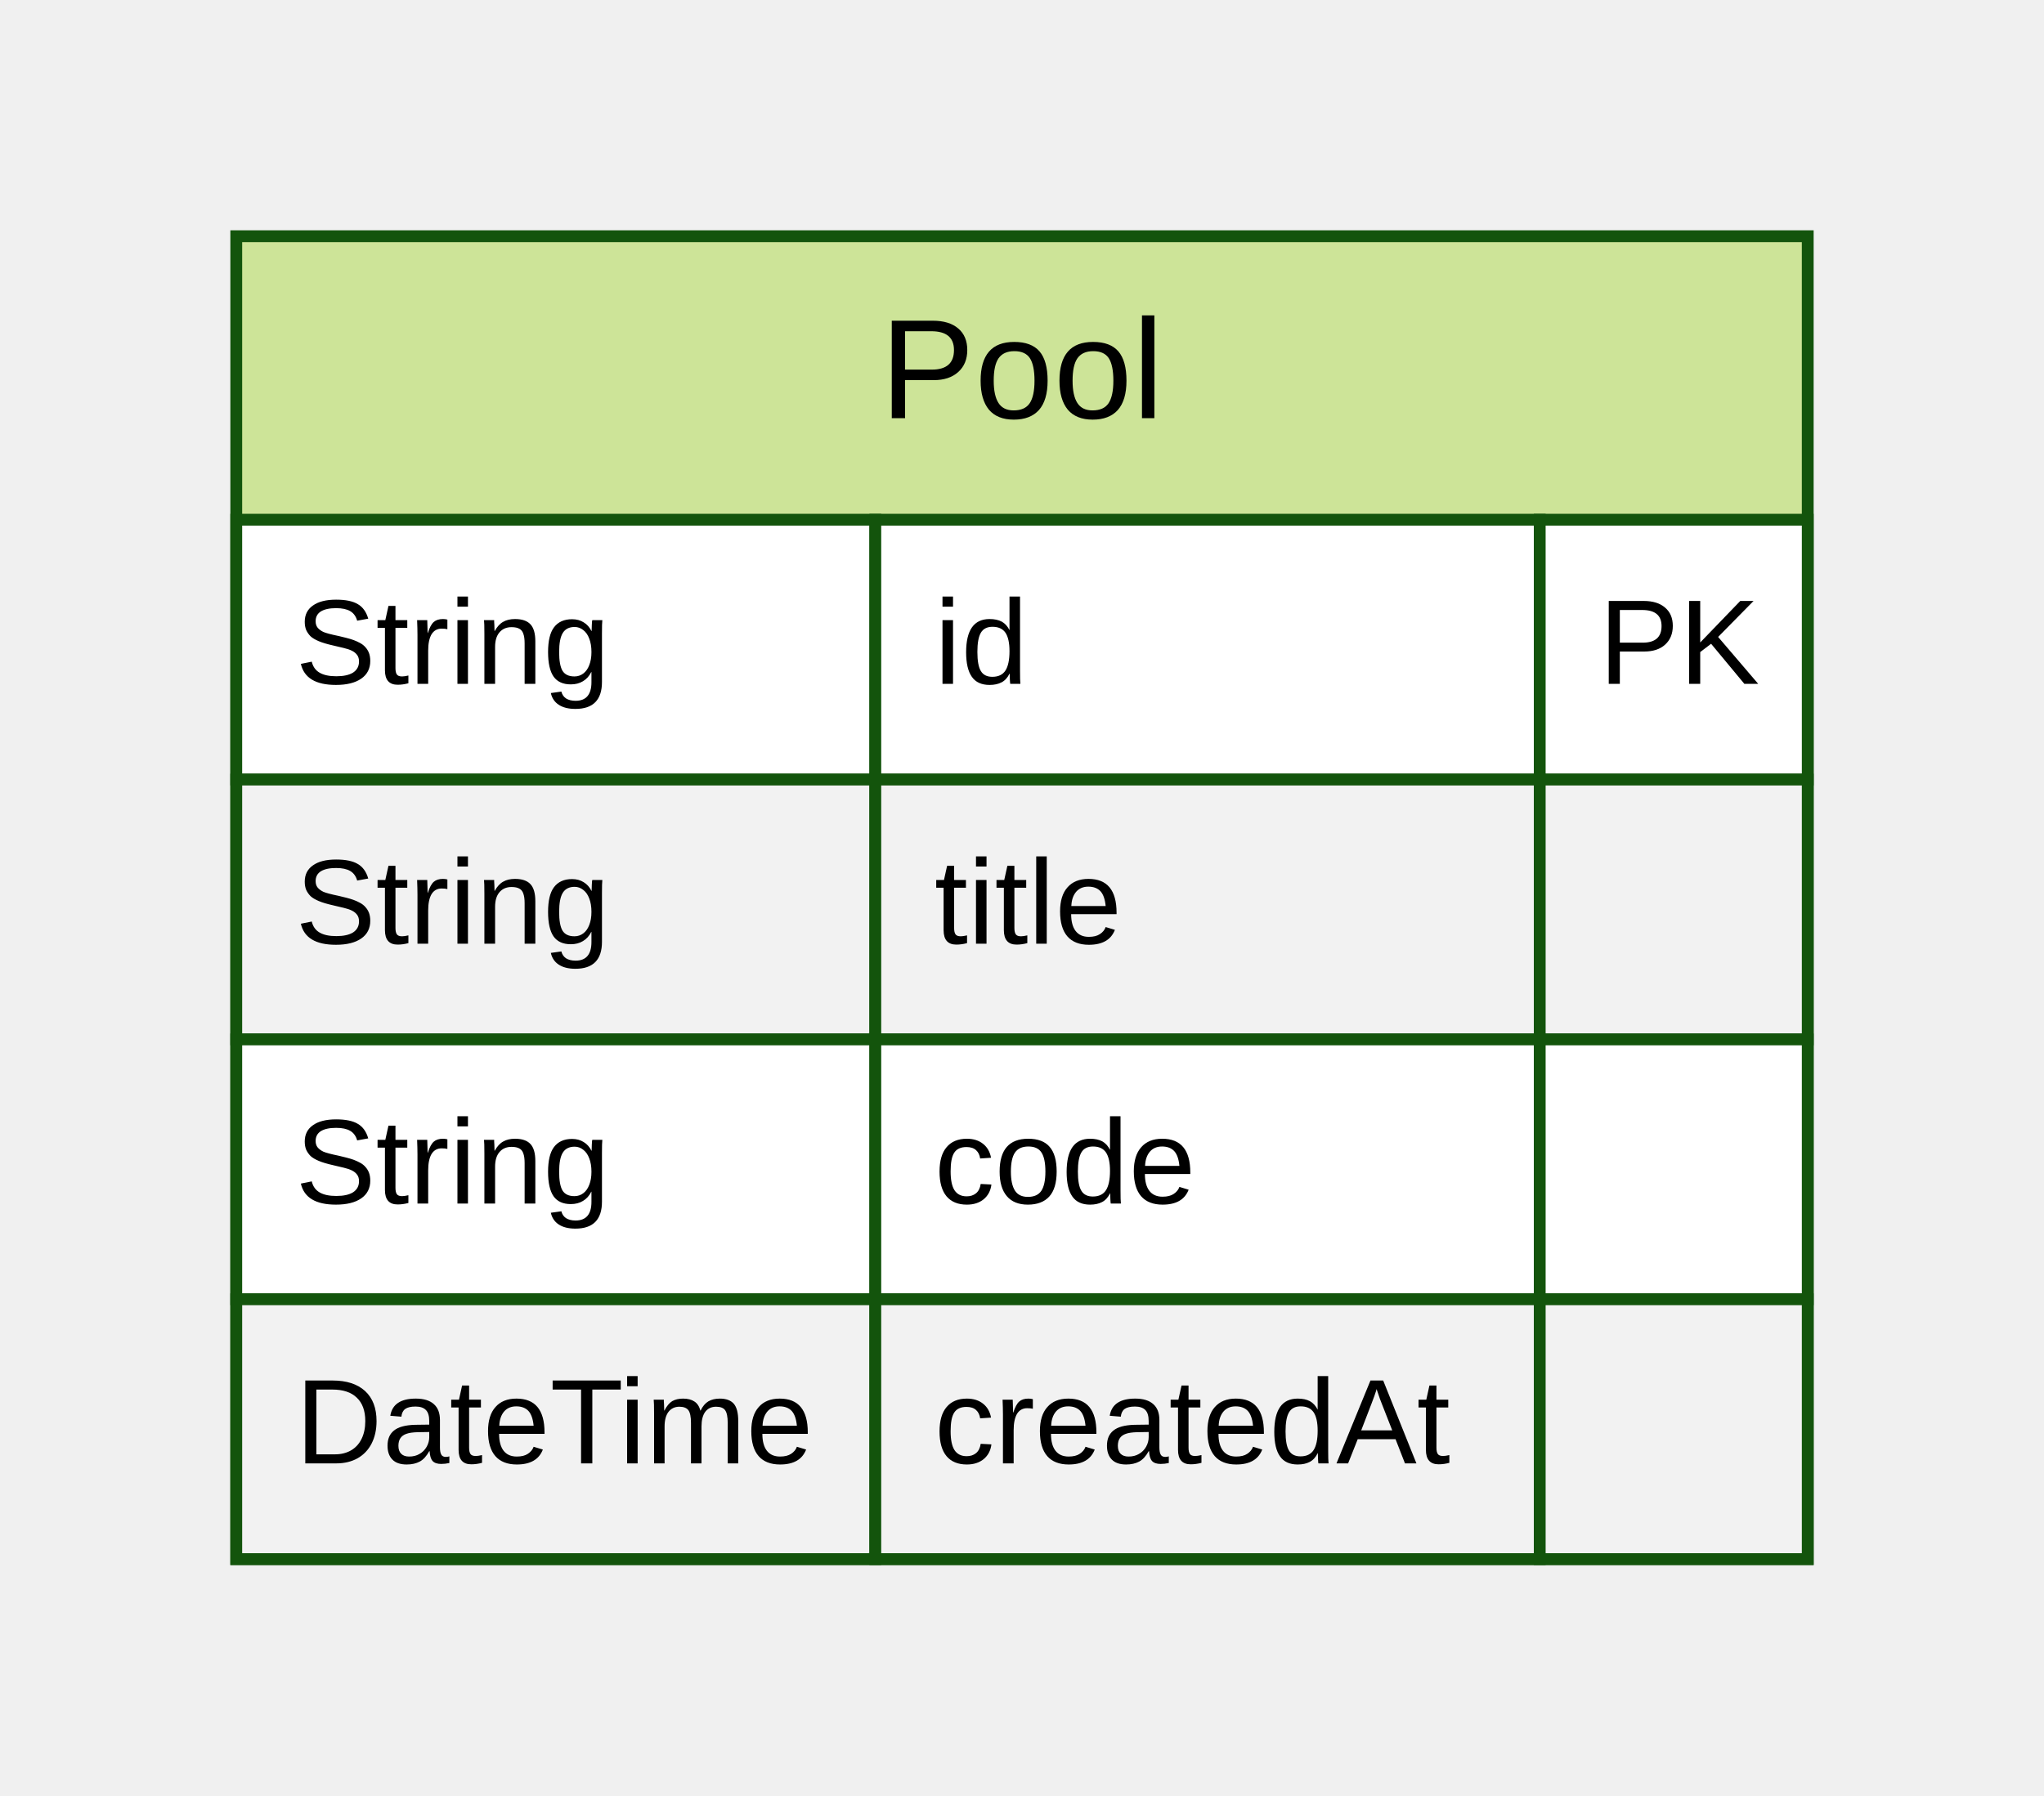
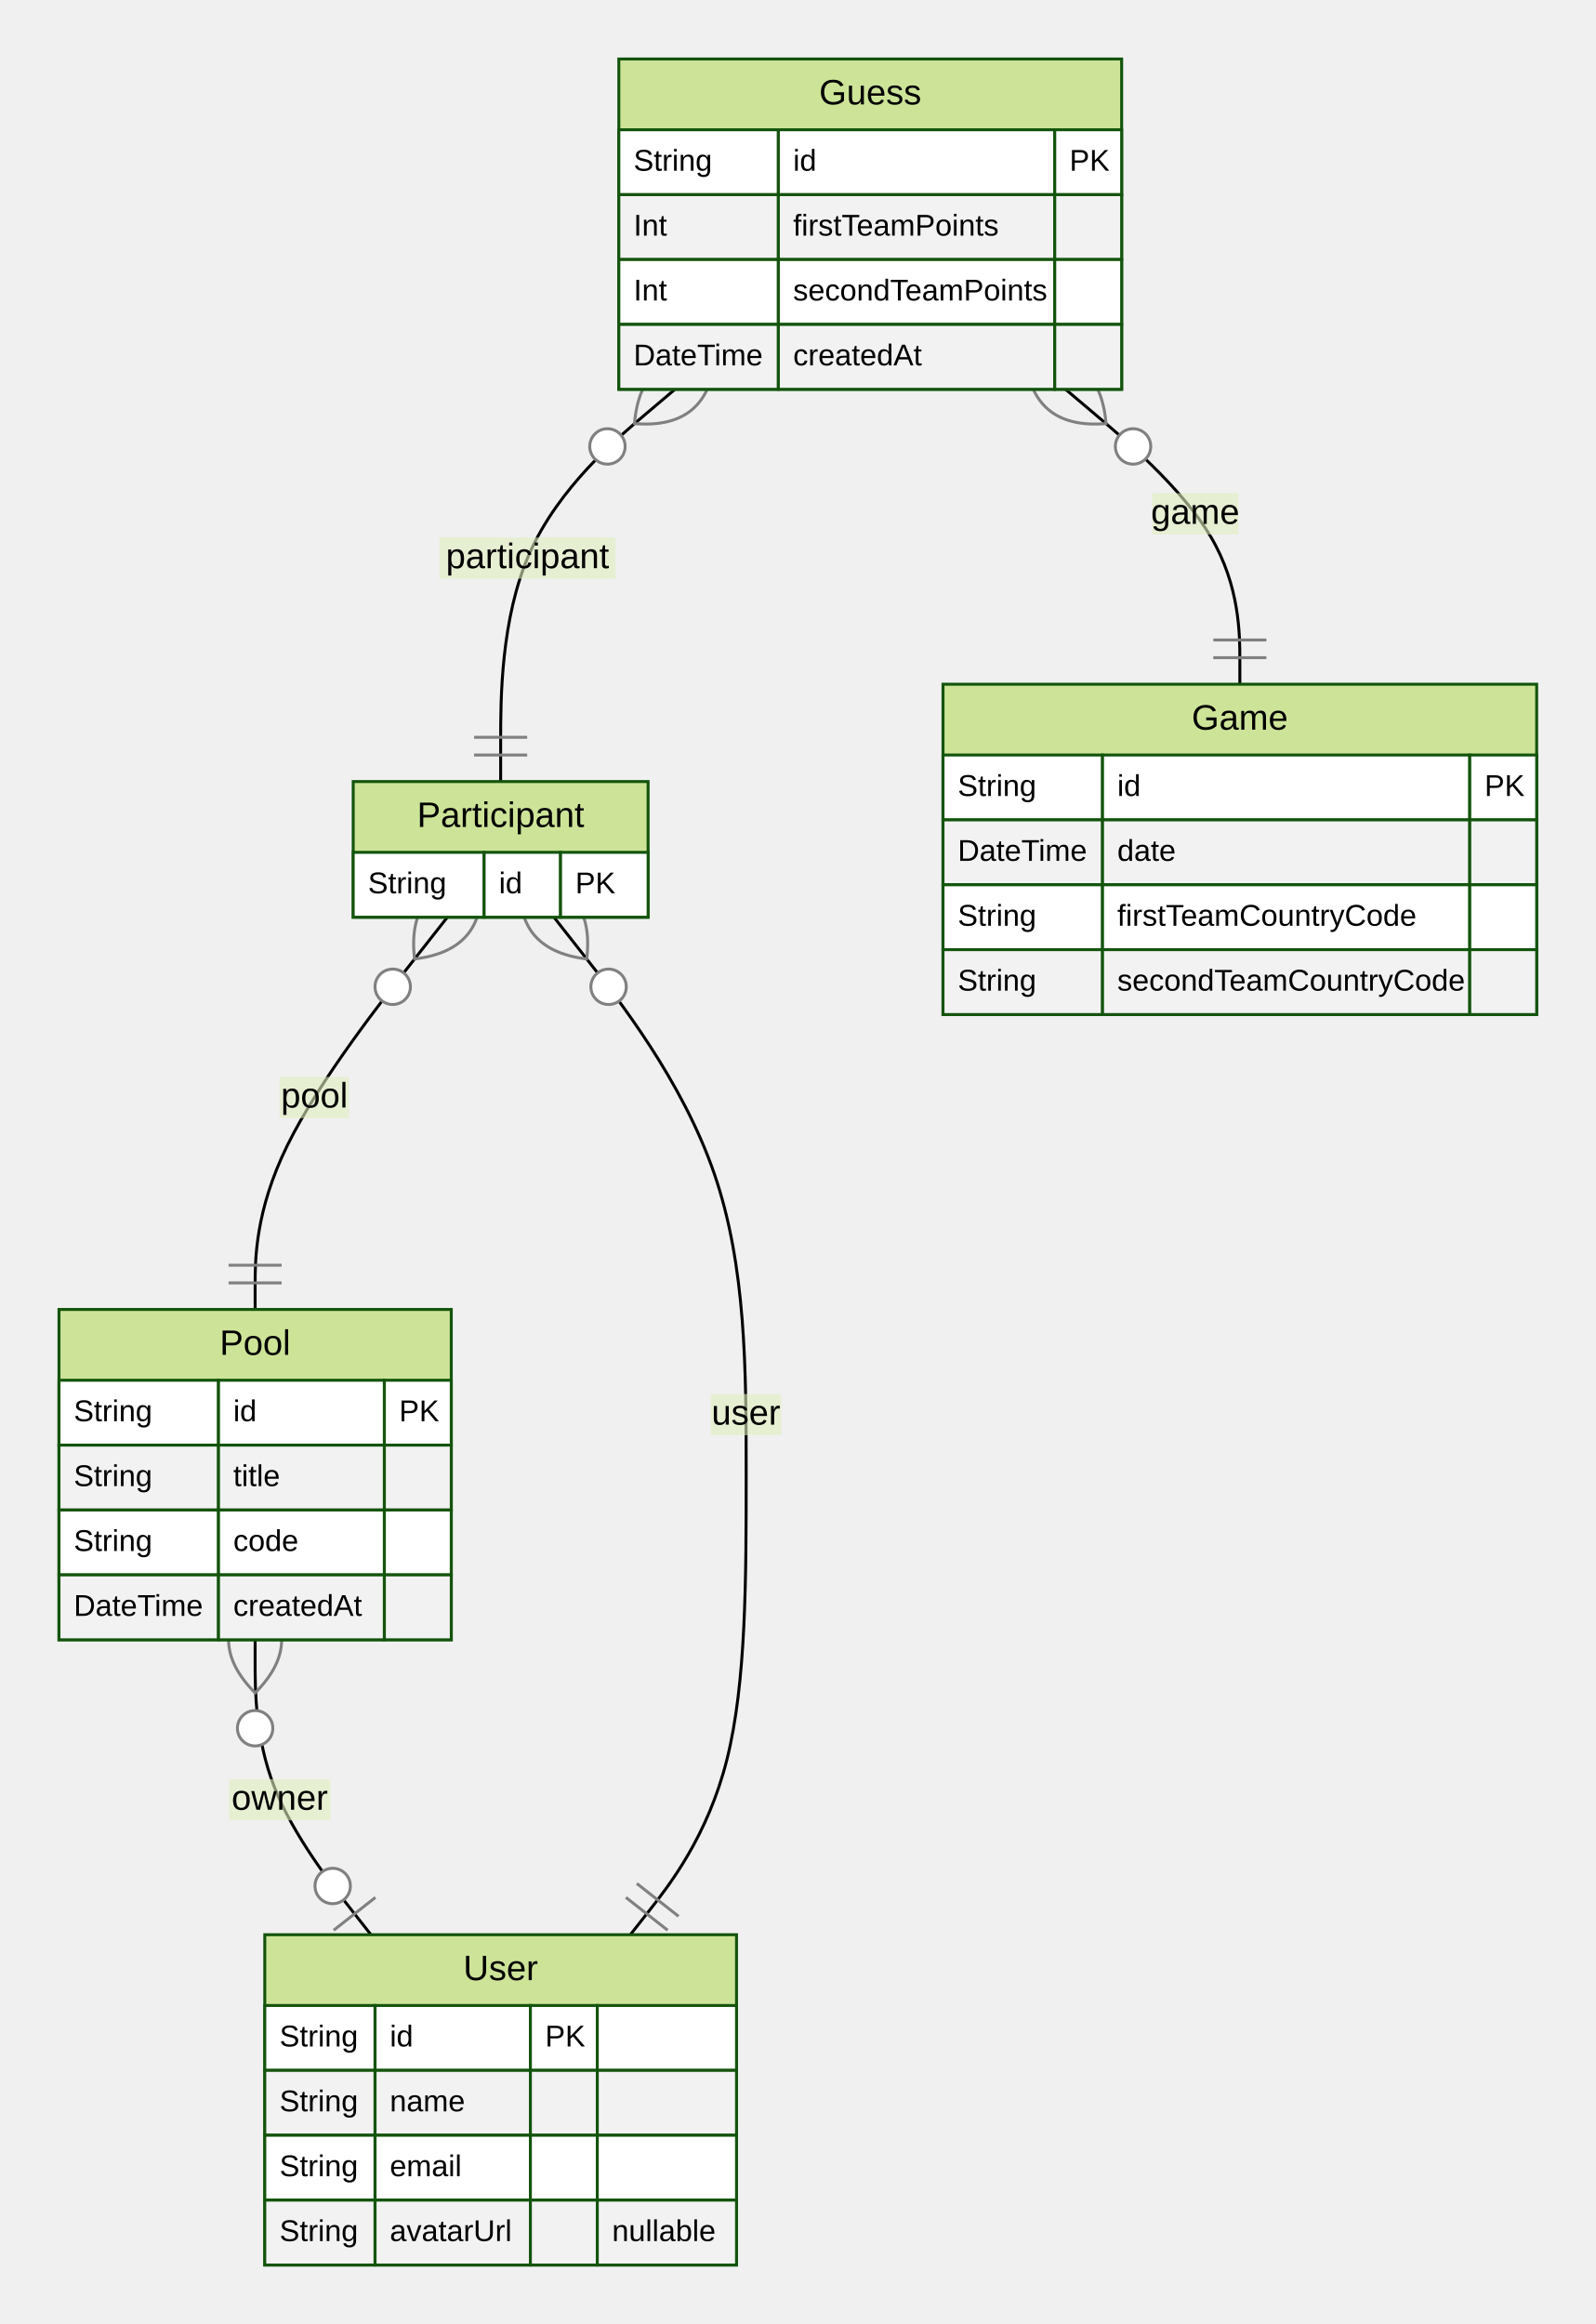
- <svg xmlns="http://www.w3.org/2000/svg" aria-labelledby="chart-title-mermaid-0 chart-desc-mermaid-0" role="img" viewBox="0 0 173.026 152" style="max-width: 173.026px; background-color: white;" width="100%" id="mermaid-0">
+ <svg xmlns="http://www.w3.org/2000/svg" aria-labelledby="chart-title-mermaid-0 chart-desc-mermaid-0" role="img" viewBox="0 0 541.082 788" style="max-width: 541.082px; background-color: white;" width="100%" id="mermaid-0">
  <style>#mermaid-0 {font-family:"trebuchet ms",verdana,arial,sans-serif;font-size:16px;fill:#000000;}#mermaid-0 .error-icon{fill:#552222;}#mermaid-0 .error-text{fill:#552222;stroke:#552222;}#mermaid-0 .edge-thickness-normal{stroke-width:2px;}#mermaid-0 .edge-thickness-thick{stroke-width:3.5px;}#mermaid-0 .edge-pattern-solid{stroke-dasharray:0;}#mermaid-0 .edge-pattern-dashed{stroke-dasharray:3;}#mermaid-0 .edge-pattern-dotted{stroke-dasharray:2;}#mermaid-0 .marker{fill:#000000;stroke:#000000;}#mermaid-0 .marker.cross{stroke:#000000;}#mermaid-0 svg{font-family:"trebuchet ms",verdana,arial,sans-serif;font-size:16px;}#mermaid-0 .entityBox{fill:#cde498;stroke:#13540c;}#mermaid-0 .attributeBoxOdd{fill:#ffffff;stroke:#13540c;}#mermaid-0 .attributeBoxEven{fill:#f2f2f2;stroke:#13540c;}#mermaid-0 .relationshipLabelBox{fill:hsl(78.158, 58.462%, 84.51%);opacity:0.7;background-color:hsl(78.158, 58.462%, 84.51%);}#mermaid-0 .relationshipLabelBox rect{opacity:0.5;}#mermaid-0 .relationshipLine{stroke:#000000;}#mermaid-0 :root{--mermaid-font-family:"trebuchet ms",verdana,arial,sans-serif;}</style>
  <g />
  <defs>
    <marker orient="auto" markerHeight="18" markerWidth="18" refY="9" refX="0" id="ONLY_ONE_START">
      <path d="M9,0 L9,18 M15,0 L15,18" fill="none" stroke="gray" />
    </marker>
  </defs>
  <defs>
    <marker orient="auto" markerHeight="18" markerWidth="18" refY="9" refX="18" id="ONLY_ONE_END">
      <path d="M3,0 L3,18 M9,0 L9,18" fill="none" stroke="gray" />
    </marker>
  </defs>
  <defs>
    <marker orient="auto" markerHeight="18" markerWidth="30" refY="9" refX="0" id="ZERO_OR_ONE_START">
      <circle r="6" cy="9" cx="21" fill="white" stroke="gray" />
      <path d="M9,0 L9,18" fill="none" stroke="gray" />
    </marker>
  </defs>
  <defs>
    <marker orient="auto" markerHeight="18" markerWidth="30" refY="9" refX="30" id="ZERO_OR_ONE_END">
      <circle r="6" cy="9" cx="9" fill="white" stroke="gray" />
      <path d="M21,0 L21,18" fill="none" stroke="gray" />
    </marker>
  </defs>
  <defs>
    <marker orient="auto" markerHeight="36" markerWidth="45" refY="18" refX="18" id="ONE_OR_MORE_START">
      <path d="M0,18 Q 18,0 36,18 Q 18,36 0,18 M42,9 L42,27" fill="none" stroke="gray" />
    </marker>
  </defs>
  <defs>
    <marker orient="auto" markerHeight="36" markerWidth="45" refY="18" refX="27" id="ONE_OR_MORE_END">
      <path d="M3,9 L3,27 M9,18 Q27,0 45,18 Q27,36 9,18" fill="none" stroke="gray" />
    </marker>
  </defs>
  <defs>
    <marker orient="auto" markerHeight="36" markerWidth="57" refY="18" refX="18" id="ZERO_OR_MORE_START">
      <circle r="6" cy="18" cx="48" fill="white" stroke="gray" />
      <path d="M0,18 Q18,0 36,18 Q18,36 0,18" fill="none" stroke="gray" />
    </marker>
  </defs>
  <defs>
    <marker orient="auto" markerHeight="36" markerWidth="57" refY="18" refX="39" id="ZERO_OR_MORE_END">
      <circle r="6" cy="18" cx="9" fill="white" stroke="gray" />
      <path d="M21,18 Q39,0 57,18 Q39,36 21,18" fill="none" stroke="gray" />
    </marker>
  </defs>
-   <g transform="translate(20,20 )" id="Pool">
+   <path marker-start="url(#ZERO_OR_MORE_START)" marker-end="url(#ZERO_OR_ONE_END)" fill="none" stroke="gray" d="M86.513,556L86.513,564.333C86.513,572.667,86.513,589.333,93.059,606C99.604,622.667,112.695,639.333,119.24,647.667L125.785,656" class="er relationshipLine" />
+   <path marker-start="url(#ZERO_OR_MORE_START)" marker-end="url(#ONLY_ONE_END)" fill="none" stroke="gray" d="M187.835,311L198.7,324.833C209.565,338.667,231.296,366.333,242.161,397.833C253.026,429.333,253.026,464.667,253.026,500C253.026,535.333,253.026,570.667,246.481,596.667C239.936,622.667,226.845,639.333,220.3,647.667L213.754,656" class="er relationshipLine" />
+   <path marker-start="url(#ZERO_OR_MORE_START)" marker-end="url(#ONLY_ONE_END)" fill="none" stroke="gray" d="M151.705,311L140.839,324.833C129.974,338.667,108.244,366.333,97.378,388.5C86.513,410.667,86.513,427.333,86.513,435.667L86.513,444" class="er relationshipLine" />
+   <path marker-start="url(#ZERO_OR_MORE_START)" marker-end="url(#ONLY_ONE_END)" fill="none" stroke="gray" d="M228.887,132L219.034,140.333C209.181,148.667,189.476,165.333,179.623,187.5C169.77,209.667,169.77,237.333,169.77,251.167L169.77,265" class="er relationshipLine" />
+   <path marker-start="url(#ZERO_OR_MORE_START)" marker-end="url(#ONLY_ONE_END)" fill="none" stroke="gray" d="M361.309,132L371.162,140.333C381.015,148.667,400.72,165.333,410.573,182C420.426,198.667,420.426,215.333,420.426,223.667L420.426,232" class="er relationshipLine" />
+   <g transform="translate(20,444 )" id="Pool">
    <rect height="112" width="133.026" y="0" x="0" stroke="gray" fill-opacity="100%" fill="honeydew" class="er entityBox" />
    <text transform="translate(66.51321,12)" style="font-family: &quot;trebuchet ms&quot;, verdana, arial, sans-serif;; font-size: 12px" text-anchor="middle" dominant-baseline="middle" y="0" x="0" id="entity-Pool" class="er entityLabel">Pool</text>
    <rect height="22" width="54.096" y="24" x="0" stroke="gray" fill-opacity="100%" fill="honeydew" class="er attributeBoxOdd" />
    <text transform="translate(5,35)" style="font-family: &quot;trebuchet ms&quot;, verdana, arial, sans-serif;; font-size: 10.2px" text-anchor="left" dominant-baseline="middle" y="0" x="0" id="entity-Pool-attr-1-type" class="er entityLabel">String</text>
    <rect height="22" width="56.243" y="24" x="54.096" stroke="gray" fill-opacity="100%" fill="honeydew" class="er attributeBoxOdd" />
    <text transform="translate(59.09555,35)" style="font-family: &quot;trebuchet ms&quot;, verdana, arial, sans-serif;; font-size: 10.2px" text-anchor="left" dominant-baseline="middle" y="0" x="0" id="entity-Pool-attr-1-name" class="er entityLabel">id</text>
    <rect height="22" width="22.688" y="24" x="110.339" stroke="gray" fill-opacity="100%" fill="honeydew" class="er attributeBoxOdd" />
    <text transform="translate(115.3387,35)" style="font-family: &quot;trebuchet ms&quot;, verdana, arial, sans-serif;; font-size: 10.2px" text-anchor="left" dominant-baseline="middle" y="0" x="0" id="entity-Pool-attr-1-key" class="er entityLabel">PK</text>
    <rect height="22" width="54.096" y="46" x="0" stroke="gray" fill-opacity="100%" fill="honeydew" class="er attributeBoxEven" />
    <text transform="translate(5,57)" style="font-family: &quot;trebuchet ms&quot;, verdana, arial, sans-serif;; font-size: 10.2px" text-anchor="left" dominant-baseline="middle" y="0" x="0" id="entity-Pool-attr-2-type" class="er entityLabel">String</text>
    <rect height="22" width="56.243" y="46" x="54.096" stroke="gray" fill-opacity="100%" fill="honeydew" class="er attributeBoxEven" />
    <text transform="translate(59.09555,57)" style="font-family: &quot;trebuchet ms&quot;, verdana, arial, sans-serif;; font-size: 10.2px" text-anchor="left" dominant-baseline="middle" y="0" x="0" id="entity-Pool-attr-2-name" class="er entityLabel">title</text>
    <rect height="22" width="22.688" y="46" x="110.339" stroke="gray" fill-opacity="100%" fill="honeydew" class="er attributeBoxEven" />
    <text transform="translate(115.3387,57)" style="font-family: &quot;trebuchet ms&quot;, verdana, arial, sans-serif;; font-size: 10.2px" text-anchor="left" dominant-baseline="middle" y="0" x="0" id="entity-Pool-attr-2-key" class="er entityLabel" />
    <rect height="22" width="54.096" y="68" x="0" stroke="gray" fill-opacity="100%" fill="honeydew" class="er attributeBoxOdd" />
    <text transform="translate(5,79)" style="font-family: &quot;trebuchet ms&quot;, verdana, arial, sans-serif;; font-size: 10.2px" text-anchor="left" dominant-baseline="middle" y="0" x="0" id="entity-Pool-attr-3-type" class="er entityLabel">String</text>
    <rect height="22" width="56.243" y="68" x="54.096" stroke="gray" fill-opacity="100%" fill="honeydew" class="er attributeBoxOdd" />
    <text transform="translate(59.09555,79)" style="font-family: &quot;trebuchet ms&quot;, verdana, arial, sans-serif;; font-size: 10.2px" text-anchor="left" dominant-baseline="middle" y="0" x="0" id="entity-Pool-attr-3-name" class="er entityLabel">code</text>
    <rect height="22" width="22.688" y="68" x="110.339" stroke="gray" fill-opacity="100%" fill="honeydew" class="er attributeBoxOdd" />
    <text transform="translate(115.3387,79)" style="font-family: &quot;trebuchet ms&quot;, verdana, arial, sans-serif;; font-size: 10.2px" text-anchor="left" dominant-baseline="middle" y="0" x="0" id="entity-Pool-attr-3-key" class="er entityLabel" />
    <rect height="22" width="54.096" y="90" x="0" stroke="gray" fill-opacity="100%" fill="honeydew" class="er attributeBoxEven" />
    <text transform="translate(5,101)" style="font-family: &quot;trebuchet ms&quot;, verdana, arial, sans-serif;; font-size: 10.2px" text-anchor="left" dominant-baseline="middle" y="0" x="0" id="entity-Pool-attr-4-type" class="er entityLabel">DateTime</text>
    <rect height="22" width="56.243" y="90" x="54.096" stroke="gray" fill-opacity="100%" fill="honeydew" class="er attributeBoxEven" />
    <text transform="translate(59.09555,101)" style="font-family: &quot;trebuchet ms&quot;, verdana, arial, sans-serif;; font-size: 10.2px" text-anchor="left" dominant-baseline="middle" y="0" x="0" id="entity-Pool-attr-4-name" class="er entityLabel">createdAt</text>
    <rect height="22" width="22.688" y="90" x="110.339" stroke="gray" fill-opacity="100%" fill="honeydew" class="er attributeBoxEven" />
    <text transform="translate(115.3387,101)" style="font-family: &quot;trebuchet ms&quot;, verdana, arial, sans-serif;; font-size: 10.2px" text-anchor="left" dominant-baseline="middle" y="0" x="0" id="entity-Pool-attr-4-key" class="er entityLabel" />
  </g>
+   <g transform="translate(119.7698,265 )" id="Participant">
+     <rect height="46" width="100" y="0" x="0" stroke="gray" fill-opacity="100%" fill="honeydew" class="er entityBox" />
+     <text transform="translate(50,12)" style="font-family: &quot;trebuchet ms&quot;, verdana, arial, sans-serif;; font-size: 12px" text-anchor="middle" dominant-baseline="middle" y="0" x="0" id="entity-Participant" class="er entityLabel">Participant</text>
+     <rect height="22" width="44.399" y="24" x="0" stroke="gray" fill-opacity="100%" fill="honeydew" class="er attributeBoxOdd" />
+     <text transform="translate(5,35)" style="font-family: &quot;trebuchet ms&quot;, verdana, arial, sans-serif;; font-size: 10.2px" text-anchor="left" dominant-baseline="middle" y="0" x="0" id="entity-Participant-attr-1-type" class="er entityLabel">String</text>
+     <rect height="22" width="25.911" y="24" x="44.399" stroke="gray" fill-opacity="100%" fill="honeydew" class="er attributeBoxOdd" />
+     <text transform="translate(49.39862,35)" style="font-family: &quot;trebuchet ms&quot;, verdana, arial, sans-serif;; font-size: 10.2px" text-anchor="left" dominant-baseline="middle" y="0" x="0" id="entity-Participant-attr-1-name" class="er entityLabel">id</text>
+     <rect height="22" width="29.69" y="24" x="70.31" stroke="gray" fill-opacity="100%" fill="honeydew" class="er attributeBoxOdd" />
+     <text transform="translate(75.30976,35)" style="font-family: &quot;trebuchet ms&quot;, verdana, arial, sans-serif;; font-size: 10.2px" text-anchor="left" dominant-baseline="middle" y="0" x="0" id="entity-Participant-attr-1-key" class="er entityLabel">PK</text>
+   </g>
+   <g transform="translate(89.78574,656 )" id="User">
+     <rect height="112" width="159.968" y="0" x="0" stroke="gray" fill-opacity="100%" fill="honeydew" class="er entityBox" />
+     <text transform="translate(79.98408,12)" style="font-family: &quot;trebuchet ms&quot;, verdana, arial, sans-serif;; font-size: 12px" text-anchor="middle" dominant-baseline="middle" y="0" x="0" id="entity-User" class="er entityLabel">User</text>
+     <rect height="22" width="37.396" y="24" x="0" stroke="gray" fill-opacity="100%" fill="honeydew" class="er attributeBoxOdd" />
+     <text transform="translate(5,35)" style="font-family: &quot;trebuchet ms&quot;, verdana, arial, sans-serif;; font-size: 10.2px" text-anchor="left" dominant-baseline="middle" y="0" x="0" id="entity-User-attr-1-type" class="er entityLabel">String</text>
+     <rect height="22" width="52.672" y="24" x="37.396" stroke="gray" fill-opacity="100%" fill="honeydew" class="er attributeBoxOdd" />
+     <text transform="translate(42.39606,35)" style="font-family: &quot;trebuchet ms&quot;, verdana, arial, sans-serif;; font-size: 10.2px" text-anchor="left" dominant-baseline="middle" y="0" x="0" id="entity-User-attr-1-name" class="er entityLabel">id</text>
+     <rect height="22" width="22.688" y="24" x="90.068" stroke="gray" fill-opacity="100%" fill="honeydew" class="er attributeBoxOdd" />
+     <text transform="translate(95.06793,35)" style="font-family: &quot;trebuchet ms&quot;, verdana, arial, sans-serif;; font-size: 10.2px" text-anchor="left" dominant-baseline="middle" y="0" x="0" id="entity-User-attr-1-key" class="er entityLabel">PK</text>
+     <rect height="22" width="47.213" y="24" x="112.756" stroke="gray" fill-opacity="100%" fill="honeydew" class="er attributeBoxOdd" />
+     <text transform="translate(117.7556,35)" style="font-family: &quot;trebuchet ms&quot;, verdana, arial, sans-serif;; font-size: 10.2px" text-anchor="left" dominant-baseline="middle" y="0" x="0" id="entity-User-attr-1-comment" class="er entityLabel" />
+     <rect height="22" width="37.396" y="46" x="0" stroke="gray" fill-opacity="100%" fill="honeydew" class="er attributeBoxEven" />
+     <text transform="translate(5,57)" style="font-family: &quot;trebuchet ms&quot;, verdana, arial, sans-serif;; font-size: 10.2px" text-anchor="left" dominant-baseline="middle" y="0" x="0" id="entity-User-attr-2-type" class="er entityLabel">String</text>
+     <rect height="22" width="52.672" y="46" x="37.396" stroke="gray" fill-opacity="100%" fill="honeydew" class="er attributeBoxEven" />
+     <text transform="translate(42.39606,57)" style="font-family: &quot;trebuchet ms&quot;, verdana, arial, sans-serif;; font-size: 10.2px" text-anchor="left" dominant-baseline="middle" y="0" x="0" id="entity-User-attr-2-name" class="er entityLabel">name</text>
+     <rect height="22" width="22.688" y="46" x="90.068" stroke="gray" fill-opacity="100%" fill="honeydew" class="er attributeBoxEven" />
+     <text transform="translate(95.06793,57)" style="font-family: &quot;trebuchet ms&quot;, verdana, arial, sans-serif;; font-size: 10.2px" text-anchor="left" dominant-baseline="middle" y="0" x="0" id="entity-User-attr-2-key" class="er entityLabel" />
+     <rect height="22" width="47.213" y="46" x="112.756" stroke="gray" fill-opacity="100%" fill="honeydew" class="er attributeBoxEven" />
+     <text transform="translate(117.7556,57)" style="font-family: &quot;trebuchet ms&quot;, verdana, arial, sans-serif;; font-size: 10.2px" text-anchor="left" dominant-baseline="middle" y="0" x="0" id="entity-User-attr-2-comment" class="er entityLabel" />
+     <rect height="22" width="37.396" y="68" x="0" stroke="gray" fill-opacity="100%" fill="honeydew" class="er attributeBoxOdd" />
+     <text transform="translate(5,79)" style="font-family: &quot;trebuchet ms&quot;, verdana, arial, sans-serif;; font-size: 10.2px" text-anchor="left" dominant-baseline="middle" y="0" x="0" id="entity-User-attr-3-type" class="er entityLabel">String</text>
+     <rect height="22" width="52.672" y="68" x="37.396" stroke="gray" fill-opacity="100%" fill="honeydew" class="er attributeBoxOdd" />
+     <text transform="translate(42.39606,79)" style="font-family: &quot;trebuchet ms&quot;, verdana, arial, sans-serif;; font-size: 10.2px" text-anchor="left" dominant-baseline="middle" y="0" x="0" id="entity-User-attr-3-name" class="er entityLabel">email</text>
+     <rect height="22" width="22.688" y="68" x="90.068" stroke="gray" fill-opacity="100%" fill="honeydew" class="er attributeBoxOdd" />
+     <text transform="translate(95.06793,79)" style="font-family: &quot;trebuchet ms&quot;, verdana, arial, sans-serif;; font-size: 10.2px" text-anchor="left" dominant-baseline="middle" y="0" x="0" id="entity-User-attr-3-key" class="er entityLabel" />
+     <rect height="22" width="47.213" y="68" x="112.756" stroke="gray" fill-opacity="100%" fill="honeydew" class="er attributeBoxOdd" />
+     <text transform="translate(117.7556,79)" style="font-family: &quot;trebuchet ms&quot;, verdana, arial, sans-serif;; font-size: 10.2px" text-anchor="left" dominant-baseline="middle" y="0" x="0" id="entity-User-attr-3-comment" class="er entityLabel" />
+     <rect height="22" width="37.396" y="90" x="0" stroke="gray" fill-opacity="100%" fill="honeydew" class="er attributeBoxEven" />
+     <text transform="translate(5,101)" style="font-family: &quot;trebuchet ms&quot;, verdana, arial, sans-serif;; font-size: 10.2px" text-anchor="left" dominant-baseline="middle" y="0" x="0" id="entity-User-attr-4-type" class="er entityLabel">String</text>
+     <rect height="22" width="52.672" y="90" x="37.396" stroke="gray" fill-opacity="100%" fill="honeydew" class="er attributeBoxEven" />
+     <text transform="translate(42.39606,101)" style="font-family: &quot;trebuchet ms&quot;, verdana, arial, sans-serif;; font-size: 10.2px" text-anchor="left" dominant-baseline="middle" y="0" x="0" id="entity-User-attr-4-name" class="er entityLabel">avatarUrl</text>
+     <rect height="22" width="22.688" y="90" x="90.068" stroke="gray" fill-opacity="100%" fill="honeydew" class="er attributeBoxEven" />
+     <text transform="translate(95.06793,101)" style="font-family: &quot;trebuchet ms&quot;, verdana, arial, sans-serif;; font-size: 10.2px" text-anchor="left" dominant-baseline="middle" y="0" x="0" id="entity-User-attr-4-key" class="er entityLabel" />
+     <rect height="22" width="47.213" y="90" x="112.756" stroke="gray" fill-opacity="100%" fill="honeydew" class="er attributeBoxEven" />
+     <text transform="translate(117.7556,101)" style="font-family: &quot;trebuchet ms&quot;, verdana, arial, sans-serif;; font-size: 10.2px" text-anchor="left" dominant-baseline="middle" y="0" x="0" id="entity-User-attr-4-comment" class="er entityLabel">nullable</text>
+   </g>
+   <g transform="translate(319.7698,232 )" id="Game">
+     <rect height="112" width="201.312" y="0" x="0" stroke="gray" fill-opacity="100%" fill="honeydew" class="er entityBox" />
+     <text transform="translate(100.6562,12)" style="font-family: &quot;trebuchet ms&quot;, verdana, arial, sans-serif;; font-size: 12px" text-anchor="middle" dominant-baseline="middle" y="0" x="0" id="entity-Game" class="er entityLabel">Game</text>
+     <rect height="22" width="54.096" y="24" x="0" stroke="gray" fill-opacity="100%" fill="honeydew" class="er attributeBoxOdd" />
+     <text transform="translate(5,35)" style="font-family: &quot;trebuchet ms&quot;, verdana, arial, sans-serif;; font-size: 10.2px" text-anchor="left" dominant-baseline="middle" y="0" x="0" id="entity-Game-attr-1-type" class="er entityLabel">String</text>
+     <rect height="22" width="124.529" y="24" x="54.096" stroke="gray" fill-opacity="100%" fill="honeydew" class="er attributeBoxOdd" />
+     <text transform="translate(59.09555,35)" style="font-family: &quot;trebuchet ms&quot;, verdana, arial, sans-serif;; font-size: 10.2px" text-anchor="left" dominant-baseline="middle" y="0" x="0" id="entity-Game-attr-1-name" class="er entityLabel">id</text>
+     <rect height="22" width="22.688" y="24" x="178.625" stroke="gray" fill-opacity="100%" fill="honeydew" class="er attributeBoxOdd" />
+     <text transform="translate(183.6248,35)" style="font-family: &quot;trebuchet ms&quot;, verdana, arial, sans-serif;; font-size: 10.2px" text-anchor="left" dominant-baseline="middle" y="0" x="0" id="entity-Game-attr-1-key" class="er entityLabel">PK</text>
+     <rect height="22" width="54.096" y="46" x="0" stroke="gray" fill-opacity="100%" fill="honeydew" class="er attributeBoxEven" />
+     <text transform="translate(5,57)" style="font-family: &quot;trebuchet ms&quot;, verdana, arial, sans-serif;; font-size: 10.2px" text-anchor="left" dominant-baseline="middle" y="0" x="0" id="entity-Game-attr-2-type" class="er entityLabel">DateTime</text>
+     <rect height="22" width="124.529" y="46" x="54.096" stroke="gray" fill-opacity="100%" fill="honeydew" class="er attributeBoxEven" />
+     <text transform="translate(59.09555,57)" style="font-family: &quot;trebuchet ms&quot;, verdana, arial, sans-serif;; font-size: 10.2px" text-anchor="left" dominant-baseline="middle" y="0" x="0" id="entity-Game-attr-2-name" class="er entityLabel">date</text>
+     <rect height="22" width="22.688" y="46" x="178.625" stroke="gray" fill-opacity="100%" fill="honeydew" class="er attributeBoxEven" />
+     <text transform="translate(183.6248,57)" style="font-family: &quot;trebuchet ms&quot;, verdana, arial, sans-serif;; font-size: 10.2px" text-anchor="left" dominant-baseline="middle" y="0" x="0" id="entity-Game-attr-2-key" class="er entityLabel" />
+     <rect height="22" width="54.096" y="68" x="0" stroke="gray" fill-opacity="100%" fill="honeydew" class="er attributeBoxOdd" />
+     <text transform="translate(5,79)" style="font-family: &quot;trebuchet ms&quot;, verdana, arial, sans-serif;; font-size: 10.2px" text-anchor="left" dominant-baseline="middle" y="0" x="0" id="entity-Game-attr-3-type" class="er entityLabel">String</text>
+     <rect height="22" width="124.529" y="68" x="54.096" stroke="gray" fill-opacity="100%" fill="honeydew" class="er attributeBoxOdd" />
+     <text transform="translate(59.09555,79)" style="font-family: &quot;trebuchet ms&quot;, verdana, arial, sans-serif;; font-size: 10.2px" text-anchor="left" dominant-baseline="middle" y="0" x="0" id="entity-Game-attr-3-name" class="er entityLabel">firstTeamCountryCode</text>
+     <rect height="22" width="22.688" y="68" x="178.625" stroke="gray" fill-opacity="100%" fill="honeydew" class="er attributeBoxOdd" />
+     <text transform="translate(183.6248,79)" style="font-family: &quot;trebuchet ms&quot;, verdana, arial, sans-serif;; font-size: 10.2px" text-anchor="left" dominant-baseline="middle" y="0" x="0" id="entity-Game-attr-3-key" class="er entityLabel" />
+     <rect height="22" width="54.096" y="90" x="0" stroke="gray" fill-opacity="100%" fill="honeydew" class="er attributeBoxEven" />
+     <text transform="translate(5,101)" style="font-family: &quot;trebuchet ms&quot;, verdana, arial, sans-serif;; font-size: 10.2px" text-anchor="left" dominant-baseline="middle" y="0" x="0" id="entity-Game-attr-4-type" class="er entityLabel">String</text>
+     <rect height="22" width="124.529" y="90" x="54.096" stroke="gray" fill-opacity="100%" fill="honeydew" class="er attributeBoxEven" />
+     <text transform="translate(59.09555,101)" style="font-family: &quot;trebuchet ms&quot;, verdana, arial, sans-serif;; font-size: 10.2px" text-anchor="left" dominant-baseline="middle" y="0" x="0" id="entity-Game-attr-4-name" class="er entityLabel">secondTeamCountryCode</text>
+     <rect height="22" width="22.688" y="90" x="178.625" stroke="gray" fill-opacity="100%" fill="honeydew" class="er attributeBoxEven" />
+     <text transform="translate(183.6248,101)" style="font-family: &quot;trebuchet ms&quot;, verdana, arial, sans-serif;; font-size: 10.2px" text-anchor="left" dominant-baseline="middle" y="0" x="0" id="entity-Game-attr-4-key" class="er entityLabel" />
+   </g>
+   <g transform="translate(209.8457,20 )" id="Guess">
+     <rect height="112" width="170.504" y="0" x="0" stroke="gray" fill-opacity="100%" fill="honeydew" class="er entityBox" />
+     <text transform="translate(85.2522,12)" style="font-family: &quot;trebuchet ms&quot;, verdana, arial, sans-serif;; font-size: 12px" text-anchor="middle" dominant-baseline="middle" y="0" x="0" id="entity-Guess" class="er entityLabel">Guess</text>
+     <rect height="22" width="54.096" y="24" x="0" stroke="gray" fill-opacity="100%" fill="honeydew" class="er attributeBoxOdd" />
+     <text transform="translate(5,35)" style="font-family: &quot;trebuchet ms&quot;, verdana, arial, sans-serif;; font-size: 10.2px" text-anchor="left" dominant-baseline="middle" y="0" x="0" id="entity-Guess-attr-1-type" class="er entityLabel">String</text>
+     <rect height="22" width="93.721" y="24" x="54.096" stroke="gray" fill-opacity="100%" fill="honeydew" class="er attributeBoxOdd" />
+     <text transform="translate(59.09555,35)" style="font-family: &quot;trebuchet ms&quot;, verdana, arial, sans-serif;; font-size: 10.2px" text-anchor="left" dominant-baseline="middle" y="0" x="0" id="entity-Guess-attr-1-name" class="er entityLabel">id</text>
+     <rect height="22" width="22.688" y="24" x="147.817" stroke="gray" fill-opacity="100%" fill="honeydew" class="er attributeBoxOdd" />
+     <text transform="translate(152.8167,35)" style="font-family: &quot;trebuchet ms&quot;, verdana, arial, sans-serif;; font-size: 10.2px" text-anchor="left" dominant-baseline="middle" y="0" x="0" id="entity-Guess-attr-1-key" class="er entityLabel">PK</text>
+     <rect height="22" width="54.096" y="46" x="0" stroke="gray" fill-opacity="100%" fill="honeydew" class="er attributeBoxEven" />
+     <text transform="translate(5,57)" style="font-family: &quot;trebuchet ms&quot;, verdana, arial, sans-serif;; font-size: 10.2px" text-anchor="left" dominant-baseline="middle" y="0" x="0" id="entity-Guess-attr-2-type" class="er entityLabel">Int</text>
+     <rect height="22" width="93.721" y="46" x="54.096" stroke="gray" fill-opacity="100%" fill="honeydew" class="er attributeBoxEven" />
+     <text transform="translate(59.09555,57)" style="font-family: &quot;trebuchet ms&quot;, verdana, arial, sans-serif;; font-size: 10.2px" text-anchor="left" dominant-baseline="middle" y="0" x="0" id="entity-Guess-attr-2-name" class="er entityLabel">firstTeamPoints</text>
+     <rect height="22" width="22.688" y="46" x="147.817" stroke="gray" fill-opacity="100%" fill="honeydew" class="er attributeBoxEven" />
+     <text transform="translate(152.8167,57)" style="font-family: &quot;trebuchet ms&quot;, verdana, arial, sans-serif;; font-size: 10.2px" text-anchor="left" dominant-baseline="middle" y="0" x="0" id="entity-Guess-attr-2-key" class="er entityLabel" />
+     <rect height="22" width="54.096" y="68" x="0" stroke="gray" fill-opacity="100%" fill="honeydew" class="er attributeBoxOdd" />
+     <text transform="translate(5,79)" style="font-family: &quot;trebuchet ms&quot;, verdana, arial, sans-serif;; font-size: 10.2px" text-anchor="left" dominant-baseline="middle" y="0" x="0" id="entity-Guess-attr-3-type" class="er entityLabel">Int</text>
+     <rect height="22" width="93.721" y="68" x="54.096" stroke="gray" fill-opacity="100%" fill="honeydew" class="er attributeBoxOdd" />
+     <text transform="translate(59.09555,79)" style="font-family: &quot;trebuchet ms&quot;, verdana, arial, sans-serif;; font-size: 10.2px" text-anchor="left" dominant-baseline="middle" y="0" x="0" id="entity-Guess-attr-3-name" class="er entityLabel">secondTeamPoints</text>
+     <rect height="22" width="22.688" y="68" x="147.817" stroke="gray" fill-opacity="100%" fill="honeydew" class="er attributeBoxOdd" />
+     <text transform="translate(152.8167,79)" style="font-family: &quot;trebuchet ms&quot;, verdana, arial, sans-serif;; font-size: 10.2px" text-anchor="left" dominant-baseline="middle" y="0" x="0" id="entity-Guess-attr-3-key" class="er entityLabel" />
+     <rect height="22" width="54.096" y="90" x="0" stroke="gray" fill-opacity="100%" fill="honeydew" class="er attributeBoxEven" />
+     <text transform="translate(5,101)" style="font-family: &quot;trebuchet ms&quot;, verdana, arial, sans-serif;; font-size: 10.2px" text-anchor="left" dominant-baseline="middle" y="0" x="0" id="entity-Guess-attr-4-type" class="er entityLabel">DateTime</text>
+     <rect height="22" width="93.721" y="90" x="54.096" stroke="gray" fill-opacity="100%" fill="honeydew" class="er attributeBoxEven" />
+     <text transform="translate(59.09555,101)" style="font-family: &quot;trebuchet ms&quot;, verdana, arial, sans-serif;; font-size: 10.2px" text-anchor="left" dominant-baseline="middle" y="0" x="0" id="entity-Guess-attr-4-name" class="er entityLabel">createdAt</text>
+     <rect height="22" width="22.688" y="90" x="147.817" stroke="gray" fill-opacity="100%" fill="honeydew" class="er attributeBoxEven" />
+     <text transform="translate(152.8167,101)" style="font-family: &quot;trebuchet ms&quot;, verdana, arial, sans-serif;; font-size: 10.2px" text-anchor="left" dominant-baseline="middle" y="0" x="0" id="entity-Guess-attr-4-key" class="er entityLabel" />
+   </g>
+   <rect fill-opacity="85%" fill="white" height="14" width="34.471" y="603.235" x="77.622" class="er relationshipLabelBox" />
+   <text style="font-family: &quot;trebuchet ms&quot;, verdana, arial, sans-serif;; font-size: 12px" dominant-baseline="middle" text-anchor="middle" y="610.235" x="94.857" id="rel1" class="er relationshipLabel">owner</text>
+   <rect fill-opacity="85%" fill="white" height="14" width="23.959" y="472.657" x="240.969" class="er relationshipLabelBox" />
+   <text style="font-family: &quot;trebuchet ms&quot;, verdana, arial, sans-serif;; font-size: 12px" dominant-baseline="middle" text-anchor="middle" y="479.657" x="252.949" id="rel2" class="er relationshipLabel">user</text>
+   <rect fill-opacity="85%" fill="white" height="14" width="23.564" y="365.133" x="94.824" class="er relationshipLabelBox" />
+   <text style="font-family: &quot;trebuchet ms&quot;, verdana, arial, sans-serif;; font-size: 12px" dominant-baseline="middle" text-anchor="middle" y="372.133" x="106.606" id="rel3" class="er relationshipLabel">pool</text>
+   <rect fill-opacity="85%" fill="white" height="14" width="59.744" y="182.256" x="148.995" class="er relationshipLabelBox" />
+   <text style="font-family: &quot;trebuchet ms&quot;, verdana, arial, sans-serif;; font-size: 12px" dominant-baseline="middle" text-anchor="middle" y="189.256" x="178.867" id="rel4" class="er relationshipLabel">participant</text>
+   <rect fill-opacity="85%" fill="white" height="14" width="29.289" y="167.222" x="390.665" class="er relationshipLabelBox" />
+   <text style="font-family: &quot;trebuchet ms&quot;, verdana, arial, sans-serif;; font-size: 12px" dominant-baseline="middle" text-anchor="middle" y="174.222" x="405.31" id="rel5" class="er relationshipLabel">game</text>
</svg>
